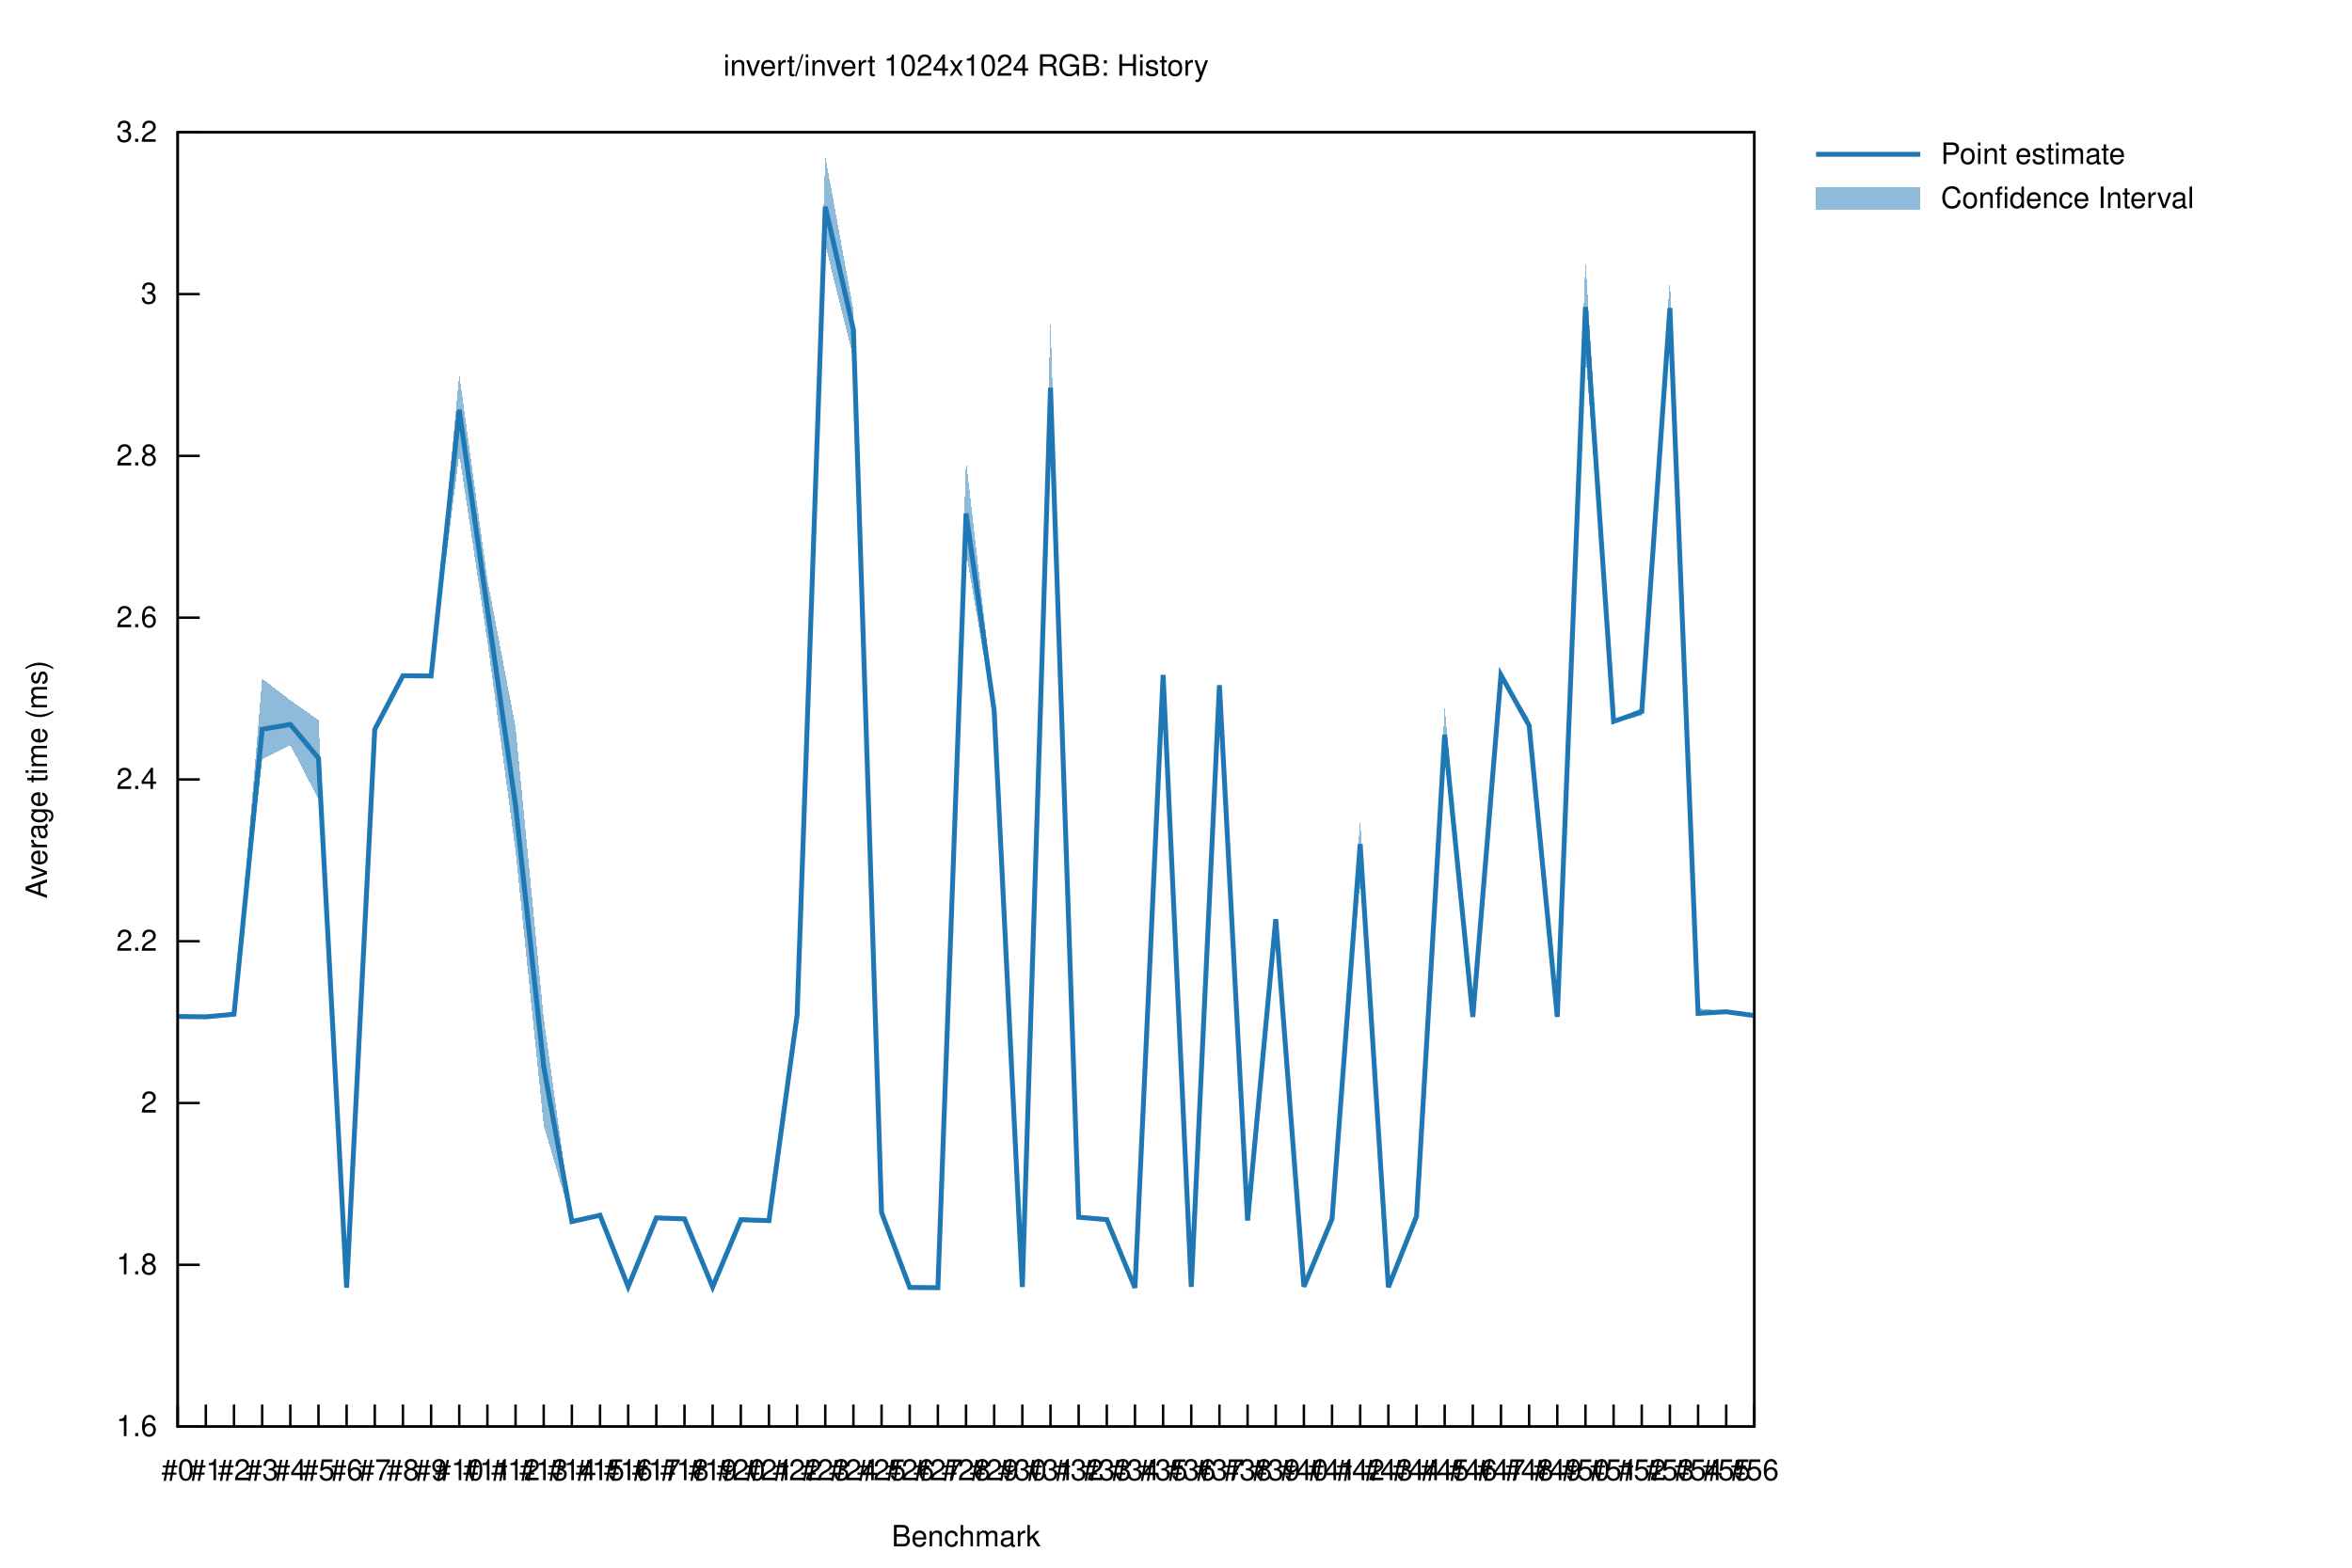
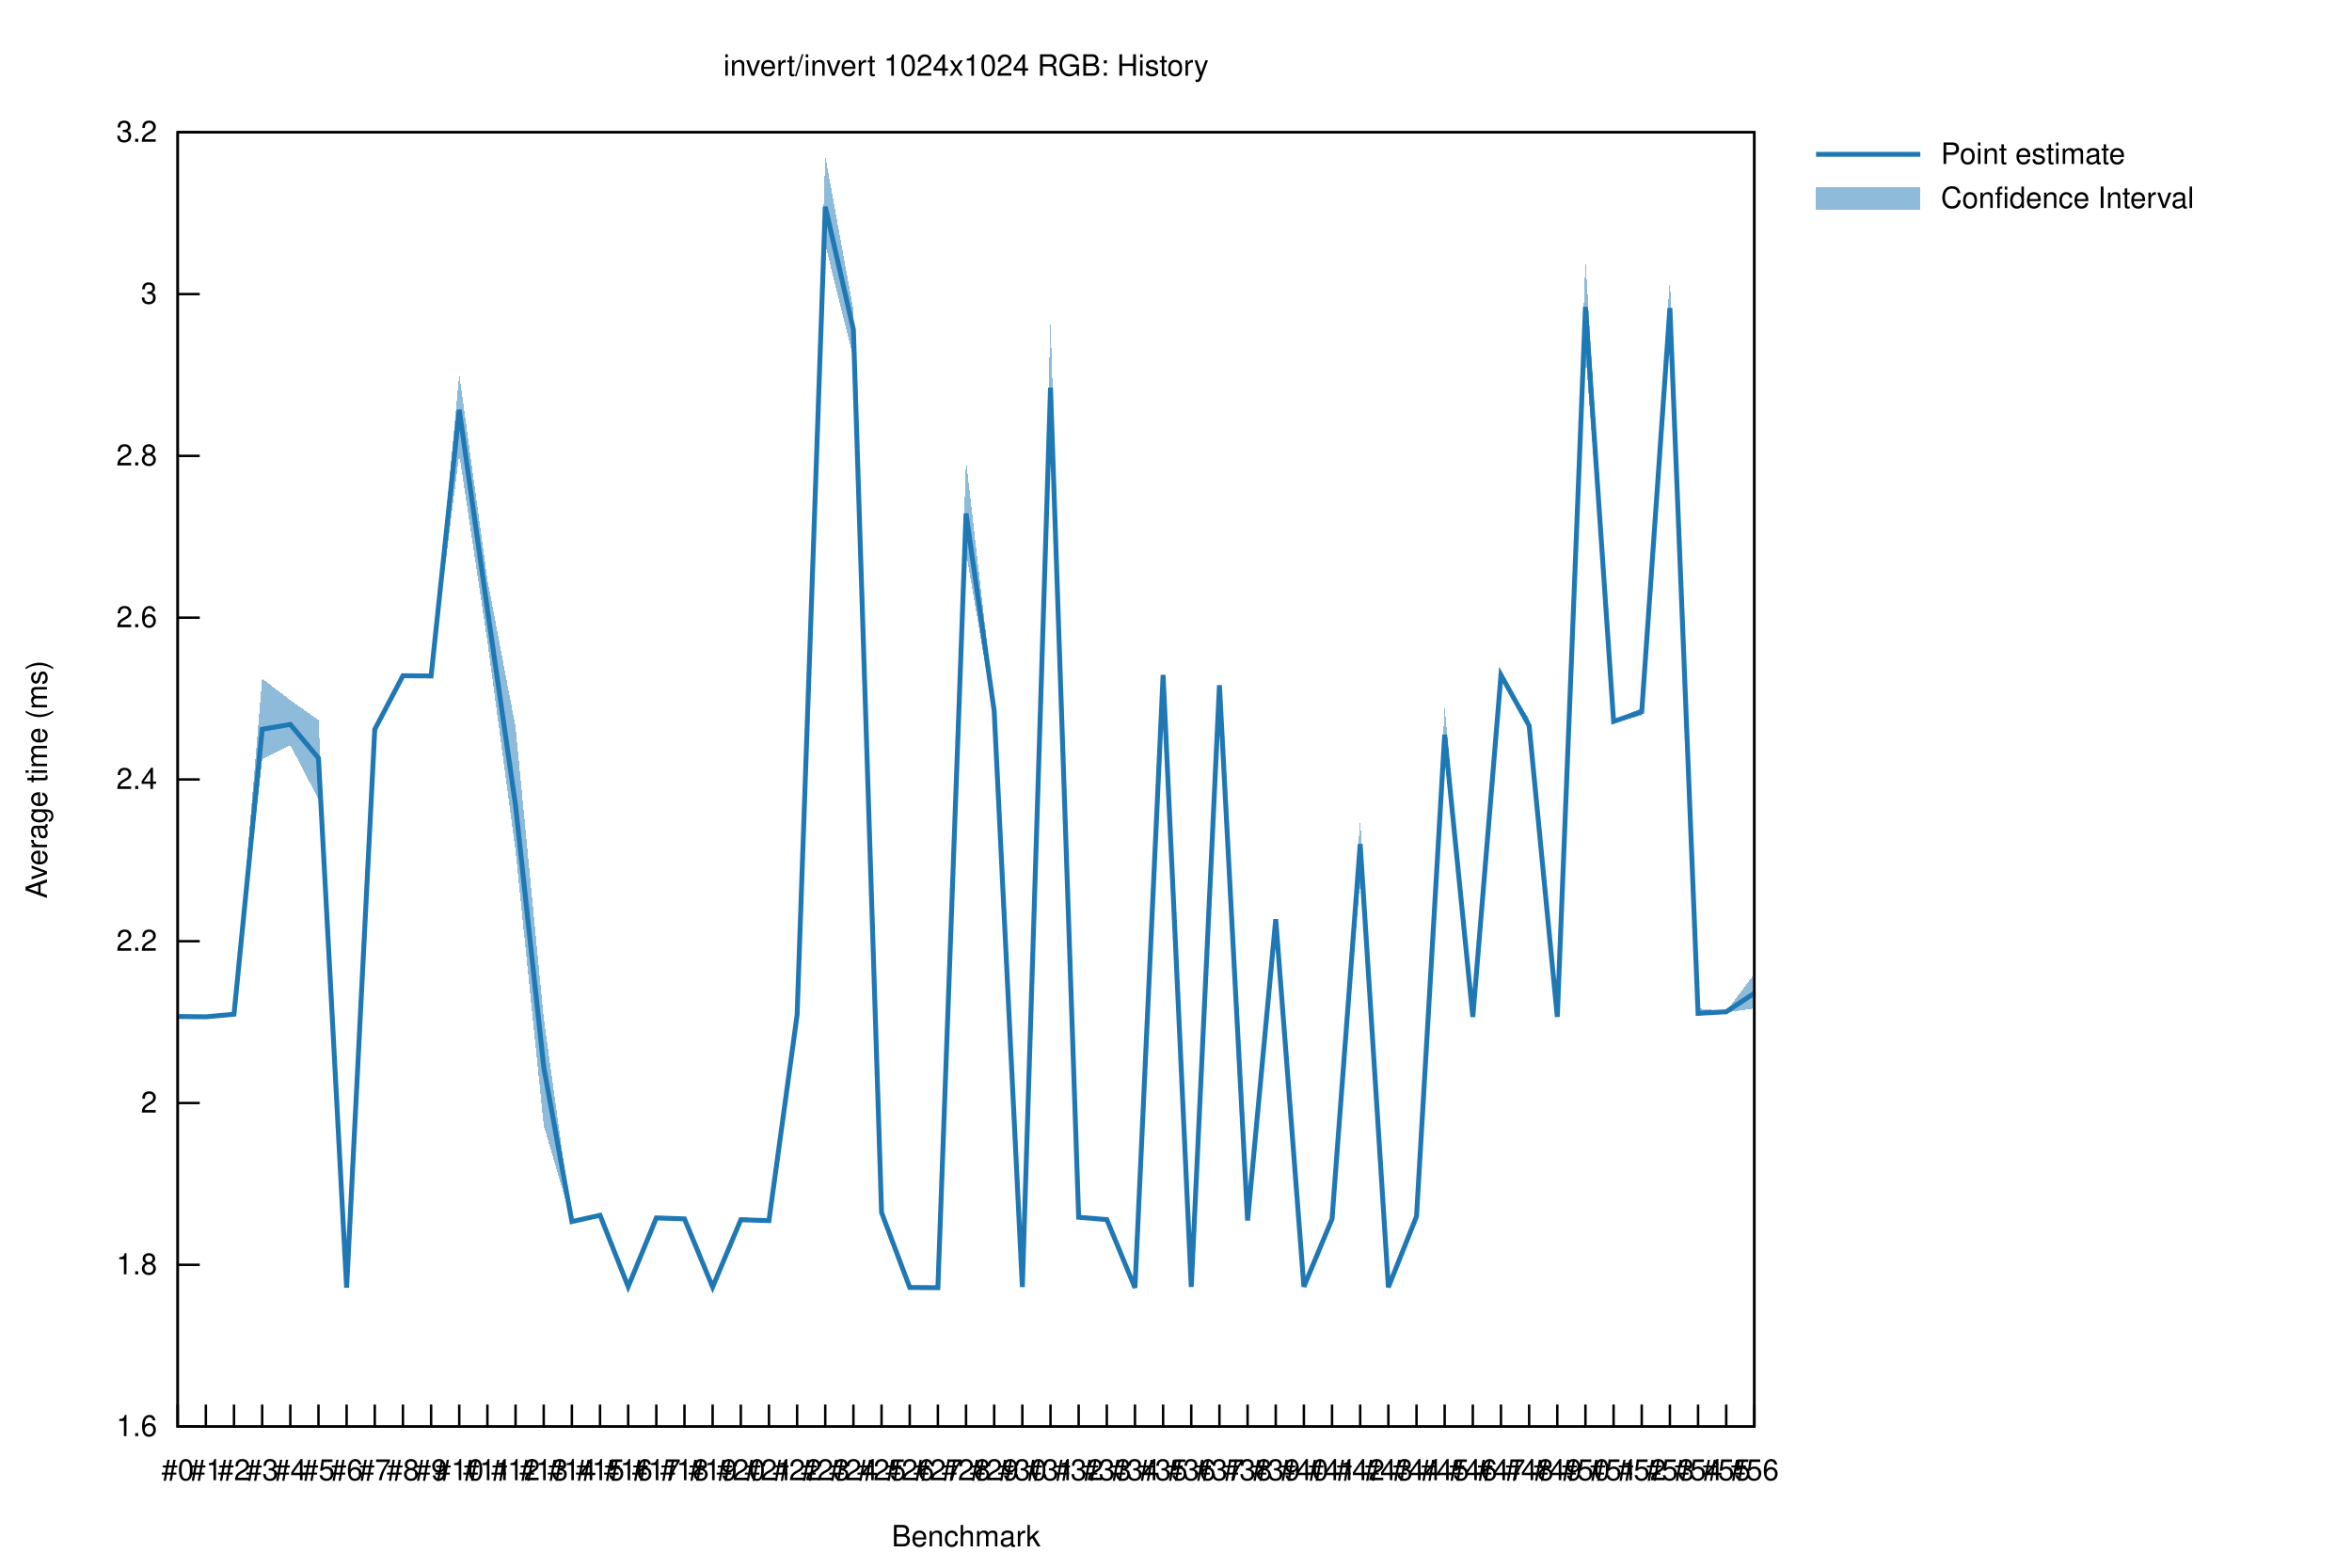
<svg xmlns="http://www.w3.org/2000/svg" xmlns:xlink="http://www.w3.org/1999/xlink" viewBox="0 0 960 640">
  <g id="gnuplot_canvas">
    <rect x="0" y="0" width="960" height="640" fill="none" />
    <defs>
      <circle id="gpDot" r="0.5" stroke-width="0.5" stroke="currentColor" />
      <path id="gpPt0" stroke-width="0.222" stroke="currentColor" d="M-1,0 h2 M0,-1 v2" />
      <path id="gpPt1" stroke-width="0.222" stroke="currentColor" d="M-1,-1 L1,1 M1,-1 L-1,1" />
      <path id="gpPt2" stroke-width="0.222" stroke="currentColor" d="M-1,0 L1,0 M0,-1 L0,1 M-1,-1 L1,1 M-1,1 L1,-1" />
      <rect id="gpPt3" stroke-width="0.222" stroke="currentColor" x="-1" y="-1" width="2" height="2" />
      <rect id="gpPt4" stroke-width="0.222" stroke="currentColor" fill="currentColor" x="-1" y="-1" width="2" height="2" />
      <circle id="gpPt5" stroke-width="0.222" stroke="currentColor" cx="0" cy="0" r="1" />
      <use xlink:href="#gpPt5" id="gpPt6" fill="currentColor" stroke="none" />
      <path id="gpPt7" stroke-width="0.222" stroke="currentColor" d="M0,-1.33 L-1.33,0.67 L1.33,0.67 z" />
      <use xlink:href="#gpPt7" id="gpPt8" fill="currentColor" stroke="none" />
      <use xlink:href="#gpPt7" id="gpPt9" stroke="currentColor" transform="rotate(180)" />
      <use xlink:href="#gpPt9" id="gpPt10" fill="currentColor" stroke="none" />
      <use xlink:href="#gpPt3" id="gpPt11" stroke="currentColor" transform="rotate(45)" />
      <use xlink:href="#gpPt11" id="gpPt12" fill="currentColor" stroke="none" />
      <path id="gpPt13" stroke-width="0.222" stroke="currentColor" d="M0,1.330 L1.265,0.411 L0.782,-1.067 L-0.782,-1.076 L-1.265,0.411 z" />
      <use xlink:href="#gpPt13" id="gpPt14" fill="currentColor" stroke="none" />
      <filter id="textbox" filterUnits="objectBoundingBox" x="0" y="0" height="1" width="1">
        <feFlood flood-color="white" flood-opacity="1" result="bgnd" />
        <feComposite in="SourceGraphic" in2="bgnd" operator="atop" />
      </filter>
      <filter id="greybox" filterUnits="objectBoundingBox" x="0" y="0" height="1" width="1">
        <feFlood flood-color="lightgrey" flood-opacity="1" result="grey" />
        <feComposite in="SourceGraphic" in2="grey" operator="atop" />
      </filter>
    </defs>
    <g fill="none" color="white" stroke="currentColor" stroke-width="1.00" stroke-linecap="butt" stroke-linejoin="miter">
</g>
    <g fill="none" color="black" stroke="currentColor" stroke-width="1.00" stroke-linecap="butt" stroke-linejoin="miter">
      <path stroke="black" d="M72.53,582.40 L81.53,582.40  " />
      <g transform="translate(64.14,586.30)" stroke="none" fill="black" font-family="Helvetica" font-size="12.00" text-anchor="end">
        <text>
          <tspan font-family="Helvetica"> 1.6</tspan>
        </text>
      </g>
    </g>
    <g fill="none" color="black" stroke="currentColor" stroke-width="1.00" stroke-linecap="butt" stroke-linejoin="miter">
      <path stroke="black" d="M72.53,516.35 L81.53,516.35  " />
      <g transform="translate(64.14,520.25)" stroke="none" fill="black" font-family="Helvetica" font-size="12.00" text-anchor="end">
        <text>
          <tspan font-family="Helvetica"> 1.8</tspan>
        </text>
      </g>
    </g>
    <g fill="none" color="black" stroke="currentColor" stroke-width="1.00" stroke-linecap="butt" stroke-linejoin="miter">
      <path stroke="black" d="M72.53,450.30 L81.53,450.30  " />
      <g transform="translate(64.14,454.20)" stroke="none" fill="black" font-family="Helvetica" font-size="12.00" text-anchor="end">
        <text>
          <tspan font-family="Helvetica"> 2</tspan>
        </text>
      </g>
    </g>
    <g fill="none" color="black" stroke="currentColor" stroke-width="1.00" stroke-linecap="butt" stroke-linejoin="miter">
      <path stroke="black" d="M72.53,384.25 L81.53,384.25  " />
      <g transform="translate(64.14,388.15)" stroke="none" fill="black" font-family="Helvetica" font-size="12.00" text-anchor="end">
        <text>
          <tspan font-family="Helvetica"> 2.2</tspan>
        </text>
      </g>
    </g>
    <g fill="none" color="black" stroke="currentColor" stroke-width="1.00" stroke-linecap="butt" stroke-linejoin="miter">
      <path stroke="black" d="M72.53,318.20 L81.53,318.20  " />
      <g transform="translate(64.14,322.10)" stroke="none" fill="black" font-family="Helvetica" font-size="12.00" text-anchor="end">
        <text>
          <tspan font-family="Helvetica"> 2.4</tspan>
        </text>
      </g>
    </g>
    <g fill="none" color="black" stroke="currentColor" stroke-width="1.00" stroke-linecap="butt" stroke-linejoin="miter">
      <path stroke="black" d="M72.53,252.16 L81.53,252.16  " />
      <g transform="translate(64.14,256.06)" stroke="none" fill="black" font-family="Helvetica" font-size="12.00" text-anchor="end">
        <text>
          <tspan font-family="Helvetica"> 2.6</tspan>
        </text>
      </g>
    </g>
    <g fill="none" color="black" stroke="currentColor" stroke-width="1.00" stroke-linecap="butt" stroke-linejoin="miter">
      <path stroke="black" d="M72.53,186.11 L81.53,186.11  " />
      <g transform="translate(64.14,190.01)" stroke="none" fill="black" font-family="Helvetica" font-size="12.00" text-anchor="end">
        <text>
          <tspan font-family="Helvetica"> 2.8</tspan>
        </text>
      </g>
    </g>
    <g fill="none" color="black" stroke="currentColor" stroke-width="1.00" stroke-linecap="butt" stroke-linejoin="miter">
      <path stroke="black" d="M72.53,120.06 L81.53,120.06  " />
      <g transform="translate(64.14,123.96)" stroke="none" fill="black" font-family="Helvetica" font-size="12.00" text-anchor="end">
        <text>
          <tspan font-family="Helvetica"> 3</tspan>
        </text>
      </g>
    </g>
    <g fill="none" color="black" stroke="currentColor" stroke-width="1.00" stroke-linecap="butt" stroke-linejoin="miter">
      <path stroke="black" d="M72.53,54.01 L81.53,54.01  " />
      <g transform="translate(64.14,57.91)" stroke="none" fill="black" font-family="Helvetica" font-size="12.00" text-anchor="end">
        <text>
          <tspan font-family="Helvetica"> 3.2</tspan>
        </text>
      </g>
    </g>
    <g fill="none" color="black" stroke="currentColor" stroke-width="1.00" stroke-linecap="butt" stroke-linejoin="miter">
      <path stroke="black" d="M72.53,582.40 L72.53,573.40  " />
      <g transform="translate(72.53,604.30)" stroke="none" fill="black" font-family="Helvetica" font-size="12.00" text-anchor="middle">
        <text>
          <tspan font-family="Helvetica">#0</tspan>
        </text>
      </g>
    </g>
    <g fill="none" color="black" stroke="currentColor" stroke-width="1.00" stroke-linecap="butt" stroke-linejoin="miter">
      <path stroke="black" d="M84.02,582.40 L84.02,573.40  " />
      <g transform="translate(84.02,604.30)" stroke="none" fill="black" font-family="Helvetica" font-size="12.00" text-anchor="middle">
        <text>
          <tspan font-family="Helvetica">#1</tspan>
        </text>
      </g>
    </g>
    <g fill="none" color="black" stroke="currentColor" stroke-width="1.00" stroke-linecap="butt" stroke-linejoin="miter">
      <path stroke="black" d="M95.51,582.40 L95.51,573.40  " />
      <g transform="translate(95.51,604.30)" stroke="none" fill="black" font-family="Helvetica" font-size="12.00" text-anchor="middle">
        <text>
          <tspan font-family="Helvetica">#2</tspan>
        </text>
      </g>
    </g>
    <g fill="none" color="black" stroke="currentColor" stroke-width="1.00" stroke-linecap="butt" stroke-linejoin="miter">
      <path stroke="black" d="M107.01,582.40 L107.01,573.40  " />
      <g transform="translate(107.01,604.30)" stroke="none" fill="black" font-family="Helvetica" font-size="12.00" text-anchor="middle">
        <text>
          <tspan font-family="Helvetica">#3</tspan>
        </text>
      </g>
    </g>
    <g fill="none" color="black" stroke="currentColor" stroke-width="1.00" stroke-linecap="butt" stroke-linejoin="miter">
      <path stroke="black" d="M118.50,582.40 L118.50,573.40  " />
      <g transform="translate(118.50,604.30)" stroke="none" fill="black" font-family="Helvetica" font-size="12.00" text-anchor="middle">
        <text>
          <tspan font-family="Helvetica">#4</tspan>
        </text>
      </g>
    </g>
    <g fill="none" color="black" stroke="currentColor" stroke-width="1.00" stroke-linecap="butt" stroke-linejoin="miter">
      <path stroke="black" d="M129.99,582.40 L129.99,573.40  " />
      <g transform="translate(129.99,604.30)" stroke="none" fill="black" font-family="Helvetica" font-size="12.00" text-anchor="middle">
        <text>
          <tspan font-family="Helvetica">#5</tspan>
        </text>
      </g>
    </g>
    <g fill="none" color="black" stroke="currentColor" stroke-width="1.00" stroke-linecap="butt" stroke-linejoin="miter">
      <path stroke="black" d="M141.48,582.40 L141.48,573.40  " />
      <g transform="translate(141.48,604.30)" stroke="none" fill="black" font-family="Helvetica" font-size="12.00" text-anchor="middle">
        <text>
          <tspan font-family="Helvetica">#6</tspan>
        </text>
      </g>
    </g>
    <g fill="none" color="black" stroke="currentColor" stroke-width="1.00" stroke-linecap="butt" stroke-linejoin="miter">
      <path stroke="black" d="M152.97,582.40 L152.97,573.40  " />
      <g transform="translate(152.97,604.30)" stroke="none" fill="black" font-family="Helvetica" font-size="12.00" text-anchor="middle">
        <text>
          <tspan font-family="Helvetica">#7</tspan>
        </text>
      </g>
    </g>
    <g fill="none" color="black" stroke="currentColor" stroke-width="1.00" stroke-linecap="butt" stroke-linejoin="miter">
      <path stroke="black" d="M164.46,582.40 L164.46,573.40  " />
      <g transform="translate(164.46,604.30)" stroke="none" fill="black" font-family="Helvetica" font-size="12.00" text-anchor="middle">
        <text>
          <tspan font-family="Helvetica">#8</tspan>
        </text>
      </g>
    </g>
    <g fill="none" color="black" stroke="currentColor" stroke-width="1.00" stroke-linecap="butt" stroke-linejoin="miter">
      <path stroke="black" d="M175.96,582.40 L175.96,573.40  " />
      <g transform="translate(175.96,604.30)" stroke="none" fill="black" font-family="Helvetica" font-size="12.00" text-anchor="middle">
        <text>
          <tspan font-family="Helvetica">#9</tspan>
        </text>
      </g>
    </g>
    <g fill="none" color="black" stroke="currentColor" stroke-width="1.00" stroke-linecap="butt" stroke-linejoin="miter">
      <path stroke="black" d="M187.45,582.40 L187.45,573.40  " />
      <g transform="translate(187.45,604.30)" stroke="none" fill="black" font-family="Helvetica" font-size="12.00" text-anchor="middle">
        <text>
          <tspan font-family="Helvetica">#10</tspan>
        </text>
      </g>
    </g>
    <g fill="none" color="black" stroke="currentColor" stroke-width="1.00" stroke-linecap="butt" stroke-linejoin="miter">
      <path stroke="black" d="M198.94,582.40 L198.94,573.40  " />
      <g transform="translate(198.94,604.30)" stroke="none" fill="black" font-family="Helvetica" font-size="12.00" text-anchor="middle">
        <text>
          <tspan font-family="Helvetica">#11</tspan>
        </text>
      </g>
    </g>
    <g fill="none" color="black" stroke="currentColor" stroke-width="1.00" stroke-linecap="butt" stroke-linejoin="miter">
      <path stroke="black" d="M210.43,582.40 L210.43,573.40  " />
      <g transform="translate(210.43,604.30)" stroke="none" fill="black" font-family="Helvetica" font-size="12.00" text-anchor="middle">
        <text>
          <tspan font-family="Helvetica">#12</tspan>
        </text>
      </g>
    </g>
    <g fill="none" color="black" stroke="currentColor" stroke-width="1.00" stroke-linecap="butt" stroke-linejoin="miter">
      <path stroke="black" d="M221.92,582.40 L221.92,573.40  " />
      <g transform="translate(221.92,604.30)" stroke="none" fill="black" font-family="Helvetica" font-size="12.00" text-anchor="middle">
        <text>
          <tspan font-family="Helvetica">#13</tspan>
        </text>
      </g>
    </g>
    <g fill="none" color="black" stroke="currentColor" stroke-width="1.00" stroke-linecap="butt" stroke-linejoin="miter">
      <path stroke="black" d="M233.42,582.40 L233.42,573.40  " />
      <g transform="translate(233.42,604.30)" stroke="none" fill="black" font-family="Helvetica" font-size="12.00" text-anchor="middle">
        <text>
          <tspan font-family="Helvetica">#14</tspan>
        </text>
      </g>
    </g>
    <g fill="none" color="black" stroke="currentColor" stroke-width="1.00" stroke-linecap="butt" stroke-linejoin="miter">
      <path stroke="black" d="M244.91,582.40 L244.91,573.40  " />
      <g transform="translate(244.91,604.30)" stroke="none" fill="black" font-family="Helvetica" font-size="12.00" text-anchor="middle">
        <text>
          <tspan font-family="Helvetica">#15</tspan>
        </text>
      </g>
    </g>
    <g fill="none" color="black" stroke="currentColor" stroke-width="1.00" stroke-linecap="butt" stroke-linejoin="miter">
      <path stroke="black" d="M256.40,582.40 L256.40,573.40  " />
      <g transform="translate(256.40,604.30)" stroke="none" fill="black" font-family="Helvetica" font-size="12.00" text-anchor="middle">
        <text>
          <tspan font-family="Helvetica">#16</tspan>
        </text>
      </g>
    </g>
    <g fill="none" color="black" stroke="currentColor" stroke-width="1.00" stroke-linecap="butt" stroke-linejoin="miter">
      <path stroke="black" d="M267.89,582.40 L267.89,573.40  " />
      <g transform="translate(267.89,604.30)" stroke="none" fill="black" font-family="Helvetica" font-size="12.00" text-anchor="middle">
        <text>
          <tspan font-family="Helvetica">#17</tspan>
        </text>
      </g>
    </g>
    <g fill="none" color="black" stroke="currentColor" stroke-width="1.00" stroke-linecap="butt" stroke-linejoin="miter">
      <path stroke="black" d="M279.38,582.40 L279.38,573.40  " />
      <g transform="translate(279.38,604.30)" stroke="none" fill="black" font-family="Helvetica" font-size="12.00" text-anchor="middle">
        <text>
          <tspan font-family="Helvetica">#18</tspan>
        </text>
      </g>
    </g>
    <g fill="none" color="black" stroke="currentColor" stroke-width="1.00" stroke-linecap="butt" stroke-linejoin="miter">
      <path stroke="black" d="M290.87,582.40 L290.87,573.40  " />
      <g transform="translate(290.87,604.30)" stroke="none" fill="black" font-family="Helvetica" font-size="12.00" text-anchor="middle">
        <text>
          <tspan font-family="Helvetica">#19</tspan>
        </text>
      </g>
    </g>
    <g fill="none" color="black" stroke="currentColor" stroke-width="1.00" stroke-linecap="butt" stroke-linejoin="miter">
      <path stroke="black" d="M302.37,582.40 L302.37,573.40  " />
      <g transform="translate(302.37,604.30)" stroke="none" fill="black" font-family="Helvetica" font-size="12.00" text-anchor="middle">
        <text>
          <tspan font-family="Helvetica">#20</tspan>
        </text>
      </g>
    </g>
    <g fill="none" color="black" stroke="currentColor" stroke-width="1.00" stroke-linecap="butt" stroke-linejoin="miter">
      <path stroke="black" d="M313.86,582.40 L313.86,573.40  " />
      <g transform="translate(313.86,604.30)" stroke="none" fill="black" font-family="Helvetica" font-size="12.00" text-anchor="middle">
        <text>
          <tspan font-family="Helvetica">#21</tspan>
        </text>
      </g>
    </g>
    <g fill="none" color="black" stroke="currentColor" stroke-width="1.00" stroke-linecap="butt" stroke-linejoin="miter">
      <path stroke="black" d="M325.35,582.40 L325.35,573.40  " />
      <g transform="translate(325.35,604.30)" stroke="none" fill="black" font-family="Helvetica" font-size="12.00" text-anchor="middle">
        <text>
          <tspan font-family="Helvetica">#22</tspan>
        </text>
      </g>
    </g>
    <g fill="none" color="black" stroke="currentColor" stroke-width="1.00" stroke-linecap="butt" stroke-linejoin="miter">
      <path stroke="black" d="M336.84,582.40 L336.84,573.40  " />
      <g transform="translate(336.84,604.30)" stroke="none" fill="black" font-family="Helvetica" font-size="12.00" text-anchor="middle">
        <text>
          <tspan font-family="Helvetica">#23</tspan>
        </text>
      </g>
    </g>
    <g fill="none" color="black" stroke="currentColor" stroke-width="1.00" stroke-linecap="butt" stroke-linejoin="miter">
      <path stroke="black" d="M348.33,582.40 L348.33,573.40  " />
      <g transform="translate(348.33,604.30)" stroke="none" fill="black" font-family="Helvetica" font-size="12.00" text-anchor="middle">
        <text>
          <tspan font-family="Helvetica">#24</tspan>
        </text>
      </g>
    </g>
    <g fill="none" color="black" stroke="currentColor" stroke-width="1.00" stroke-linecap="butt" stroke-linejoin="miter">
      <path stroke="black" d="M359.82,582.40 L359.82,573.40  " />
      <g transform="translate(359.82,604.30)" stroke="none" fill="black" font-family="Helvetica" font-size="12.00" text-anchor="middle">
        <text>
          <tspan font-family="Helvetica">#25</tspan>
        </text>
      </g>
    </g>
    <g fill="none" color="black" stroke="currentColor" stroke-width="1.00" stroke-linecap="butt" stroke-linejoin="miter">
      <path stroke="black" d="M371.32,582.40 L371.32,573.40  " />
      <g transform="translate(371.32,604.30)" stroke="none" fill="black" font-family="Helvetica" font-size="12.00" text-anchor="middle">
        <text>
          <tspan font-family="Helvetica">#26</tspan>
        </text>
      </g>
    </g>
    <g fill="none" color="black" stroke="currentColor" stroke-width="1.00" stroke-linecap="butt" stroke-linejoin="miter">
      <path stroke="black" d="M382.81,582.40 L382.81,573.40  " />
      <g transform="translate(382.81,604.30)" stroke="none" fill="black" font-family="Helvetica" font-size="12.00" text-anchor="middle">
        <text>
          <tspan font-family="Helvetica">#27</tspan>
        </text>
      </g>
    </g>
    <g fill="none" color="black" stroke="currentColor" stroke-width="1.00" stroke-linecap="butt" stroke-linejoin="miter">
      <path stroke="black" d="M394.30,582.40 L394.30,573.40  " />
      <g transform="translate(394.30,604.30)" stroke="none" fill="black" font-family="Helvetica" font-size="12.00" text-anchor="middle">
        <text>
          <tspan font-family="Helvetica">#28</tspan>
        </text>
      </g>
    </g>
    <g fill="none" color="black" stroke="currentColor" stroke-width="1.00" stroke-linecap="butt" stroke-linejoin="miter">
      <path stroke="black" d="M405.79,582.40 L405.79,573.40  " />
      <g transform="translate(405.79,604.30)" stroke="none" fill="black" font-family="Helvetica" font-size="12.00" text-anchor="middle">
        <text>
          <tspan font-family="Helvetica">#29</tspan>
        </text>
      </g>
    </g>
    <g fill="none" color="black" stroke="currentColor" stroke-width="1.00" stroke-linecap="butt" stroke-linejoin="miter">
      <path stroke="black" d="M417.28,582.40 L417.28,573.40  " />
      <g transform="translate(417.28,604.30)" stroke="none" fill="black" font-family="Helvetica" font-size="12.00" text-anchor="middle">
        <text>
          <tspan font-family="Helvetica">#30</tspan>
        </text>
      </g>
    </g>
    <g fill="none" color="black" stroke="currentColor" stroke-width="1.00" stroke-linecap="butt" stroke-linejoin="miter">
      <path stroke="black" d="M428.78,582.40 L428.78,573.40  " />
      <g transform="translate(428.78,604.30)" stroke="none" fill="black" font-family="Helvetica" font-size="12.00" text-anchor="middle">
        <text>
          <tspan font-family="Helvetica">#31</tspan>
        </text>
      </g>
    </g>
    <g fill="none" color="black" stroke="currentColor" stroke-width="1.00" stroke-linecap="butt" stroke-linejoin="miter">
      <path stroke="black" d="M440.27,582.40 L440.27,573.40  " />
      <g transform="translate(440.27,604.30)" stroke="none" fill="black" font-family="Helvetica" font-size="12.00" text-anchor="middle">
        <text>
          <tspan font-family="Helvetica">#32</tspan>
        </text>
      </g>
    </g>
    <g fill="none" color="black" stroke="currentColor" stroke-width="1.00" stroke-linecap="butt" stroke-linejoin="miter">
      <path stroke="black" d="M451.76,582.40 L451.76,573.40  " />
      <g transform="translate(451.76,604.30)" stroke="none" fill="black" font-family="Helvetica" font-size="12.00" text-anchor="middle">
        <text>
          <tspan font-family="Helvetica">#33</tspan>
        </text>
      </g>
    </g>
    <g fill="none" color="black" stroke="currentColor" stroke-width="1.00" stroke-linecap="butt" stroke-linejoin="miter">
      <path stroke="black" d="M463.25,582.40 L463.25,573.40  " />
      <g transform="translate(463.25,604.30)" stroke="none" fill="black" font-family="Helvetica" font-size="12.00" text-anchor="middle">
        <text>
          <tspan font-family="Helvetica">#34</tspan>
        </text>
      </g>
    </g>
    <g fill="none" color="black" stroke="currentColor" stroke-width="1.00" stroke-linecap="butt" stroke-linejoin="miter">
      <path stroke="black" d="M474.74,582.40 L474.74,573.40  " />
      <g transform="translate(474.74,604.30)" stroke="none" fill="black" font-family="Helvetica" font-size="12.00" text-anchor="middle">
        <text>
          <tspan font-family="Helvetica">#35</tspan>
        </text>
      </g>
    </g>
    <g fill="none" color="black" stroke="currentColor" stroke-width="1.00" stroke-linecap="butt" stroke-linejoin="miter">
      <path stroke="black" d="M486.23,582.40 L486.23,573.40  " />
      <g transform="translate(486.23,604.30)" stroke="none" fill="black" font-family="Helvetica" font-size="12.00" text-anchor="middle">
        <text>
          <tspan font-family="Helvetica">#36</tspan>
        </text>
      </g>
    </g>
    <g fill="none" color="black" stroke="currentColor" stroke-width="1.00" stroke-linecap="butt" stroke-linejoin="miter">
      <path stroke="black" d="M497.73,582.40 L497.73,573.40  " />
      <g transform="translate(497.73,604.30)" stroke="none" fill="black" font-family="Helvetica" font-size="12.00" text-anchor="middle">
        <text>
          <tspan font-family="Helvetica">#37</tspan>
        </text>
      </g>
    </g>
    <g fill="none" color="black" stroke="currentColor" stroke-width="1.00" stroke-linecap="butt" stroke-linejoin="miter">
      <path stroke="black" d="M509.22,582.40 L509.22,573.40  " />
      <g transform="translate(509.22,604.30)" stroke="none" fill="black" font-family="Helvetica" font-size="12.00" text-anchor="middle">
        <text>
          <tspan font-family="Helvetica">#38</tspan>
        </text>
      </g>
    </g>
    <g fill="none" color="black" stroke="currentColor" stroke-width="1.00" stroke-linecap="butt" stroke-linejoin="miter">
      <path stroke="black" d="M520.71,582.40 L520.71,573.40  " />
      <g transform="translate(520.71,604.30)" stroke="none" fill="black" font-family="Helvetica" font-size="12.00" text-anchor="middle">
        <text>
          <tspan font-family="Helvetica">#39</tspan>
        </text>
      </g>
    </g>
    <g fill="none" color="black" stroke="currentColor" stroke-width="1.00" stroke-linecap="butt" stroke-linejoin="miter">
      <path stroke="black" d="M532.20,582.40 L532.20,573.40  " />
      <g transform="translate(532.20,604.30)" stroke="none" fill="black" font-family="Helvetica" font-size="12.00" text-anchor="middle">
        <text>
          <tspan font-family="Helvetica">#40</tspan>
        </text>
      </g>
    </g>
    <g fill="none" color="black" stroke="currentColor" stroke-width="1.00" stroke-linecap="butt" stroke-linejoin="miter">
      <path stroke="black" d="M543.69,582.40 L543.69,573.40  " />
      <g transform="translate(543.69,604.30)" stroke="none" fill="black" font-family="Helvetica" font-size="12.00" text-anchor="middle">
        <text>
          <tspan font-family="Helvetica">#41</tspan>
        </text>
      </g>
    </g>
    <g fill="none" color="black" stroke="currentColor" stroke-width="1.00" stroke-linecap="butt" stroke-linejoin="miter">
      <path stroke="black" d="M555.18,582.40 L555.18,573.40  " />
      <g transform="translate(555.18,604.30)" stroke="none" fill="black" font-family="Helvetica" font-size="12.00" text-anchor="middle">
        <text>
          <tspan font-family="Helvetica">#42</tspan>
        </text>
      </g>
    </g>
    <g fill="none" color="black" stroke="currentColor" stroke-width="1.00" stroke-linecap="butt" stroke-linejoin="miter">
      <path stroke="black" d="M566.68,582.40 L566.68,573.40  " />
      <g transform="translate(566.68,604.30)" stroke="none" fill="black" font-family="Helvetica" font-size="12.00" text-anchor="middle">
        <text>
          <tspan font-family="Helvetica">#43</tspan>
        </text>
      </g>
    </g>
    <g fill="none" color="black" stroke="currentColor" stroke-width="1.00" stroke-linecap="butt" stroke-linejoin="miter">
      <path stroke="black" d="M578.17,582.40 L578.17,573.40  " />
      <g transform="translate(578.17,604.30)" stroke="none" fill="black" font-family="Helvetica" font-size="12.00" text-anchor="middle">
        <text>
          <tspan font-family="Helvetica">#44</tspan>
        </text>
      </g>
    </g>
    <g fill="none" color="black" stroke="currentColor" stroke-width="1.00" stroke-linecap="butt" stroke-linejoin="miter">
      <path stroke="black" d="M589.66,582.40 L589.66,573.40  " />
      <g transform="translate(589.66,604.30)" stroke="none" fill="black" font-family="Helvetica" font-size="12.00" text-anchor="middle">
        <text>
          <tspan font-family="Helvetica">#45</tspan>
        </text>
      </g>
    </g>
    <g fill="none" color="black" stroke="currentColor" stroke-width="1.00" stroke-linecap="butt" stroke-linejoin="miter">
      <path stroke="black" d="M601.15,582.40 L601.15,573.40  " />
      <g transform="translate(601.15,604.30)" stroke="none" fill="black" font-family="Helvetica" font-size="12.00" text-anchor="middle">
        <text>
          <tspan font-family="Helvetica">#46</tspan>
        </text>
      </g>
    </g>
    <g fill="none" color="black" stroke="currentColor" stroke-width="1.00" stroke-linecap="butt" stroke-linejoin="miter">
      <path stroke="black" d="M612.64,582.40 L612.64,573.40  " />
      <g transform="translate(612.64,604.30)" stroke="none" fill="black" font-family="Helvetica" font-size="12.00" text-anchor="middle">
        <text>
          <tspan font-family="Helvetica">#47</tspan>
        </text>
      </g>
    </g>
    <g fill="none" color="black" stroke="currentColor" stroke-width="1.00" stroke-linecap="butt" stroke-linejoin="miter">
      <path stroke="black" d="M624.14,582.40 L624.14,573.40  " />
      <g transform="translate(624.14,604.30)" stroke="none" fill="black" font-family="Helvetica" font-size="12.00" text-anchor="middle">
        <text>
          <tspan font-family="Helvetica">#48</tspan>
        </text>
      </g>
    </g>
    <g fill="none" color="black" stroke="currentColor" stroke-width="1.00" stroke-linecap="butt" stroke-linejoin="miter">
      <path stroke="black" d="M635.63,582.40 L635.63,573.40  " />
      <g transform="translate(635.63,604.30)" stroke="none" fill="black" font-family="Helvetica" font-size="12.00" text-anchor="middle">
        <text>
          <tspan font-family="Helvetica">#49</tspan>
        </text>
      </g>
    </g>
    <g fill="none" color="black" stroke="currentColor" stroke-width="1.00" stroke-linecap="butt" stroke-linejoin="miter">
      <path stroke="black" d="M647.12,582.40 L647.12,573.40  " />
      <g transform="translate(647.12,604.30)" stroke="none" fill="black" font-family="Helvetica" font-size="12.00" text-anchor="middle">
        <text>
          <tspan font-family="Helvetica">#50</tspan>
        </text>
      </g>
    </g>
    <g fill="none" color="black" stroke="currentColor" stroke-width="1.00" stroke-linecap="butt" stroke-linejoin="miter">
      <path stroke="black" d="M658.61,582.40 L658.61,573.40  " />
      <g transform="translate(658.61,604.30)" stroke="none" fill="black" font-family="Helvetica" font-size="12.00" text-anchor="middle">
        <text>
          <tspan font-family="Helvetica">#51</tspan>
        </text>
      </g>
    </g>
    <g fill="none" color="black" stroke="currentColor" stroke-width="1.00" stroke-linecap="butt" stroke-linejoin="miter">
      <path stroke="black" d="M670.10,582.40 L670.10,573.40  " />
      <g transform="translate(670.10,604.30)" stroke="none" fill="black" font-family="Helvetica" font-size="12.00" text-anchor="middle">
        <text>
          <tspan font-family="Helvetica">#52</tspan>
        </text>
      </g>
    </g>
    <g fill="none" color="black" stroke="currentColor" stroke-width="1.00" stroke-linecap="butt" stroke-linejoin="miter">
      <path stroke="black" d="M681.59,582.40 L681.59,573.40  " />
      <g transform="translate(681.59,604.30)" stroke="none" fill="black" font-family="Helvetica" font-size="12.00" text-anchor="middle">
        <text>
          <tspan font-family="Helvetica">#53</tspan>
        </text>
      </g>
    </g>
    <g fill="none" color="black" stroke="currentColor" stroke-width="1.00" stroke-linecap="butt" stroke-linejoin="miter">
      <path stroke="black" d="M693.09,582.40 L693.09,573.40  " />
      <g transform="translate(693.09,604.30)" stroke="none" fill="black" font-family="Helvetica" font-size="12.00" text-anchor="middle">
        <text>
          <tspan font-family="Helvetica">#54</tspan>
        </text>
      </g>
    </g>
    <g fill="none" color="black" stroke="currentColor" stroke-width="1.00" stroke-linecap="butt" stroke-linejoin="miter">
      <path stroke="black" d="M704.58,582.40 L704.58,573.40  " />
      <g transform="translate(704.58,604.30)" stroke="none" fill="black" font-family="Helvetica" font-size="12.00" text-anchor="middle">
        <text>
          <tspan font-family="Helvetica">#55</tspan>
        </text>
      </g>
    </g>
    <g fill="none" color="black" stroke="currentColor" stroke-width="1.00" stroke-linecap="butt" stroke-linejoin="miter">
      <path stroke="black" d="M716.07,582.40 L716.07,573.40  " />
      <g transform="translate(716.07,604.30)" stroke="none" fill="black" font-family="Helvetica" font-size="12.00" text-anchor="middle">
        <text>
          <tspan font-family="Helvetica">#56</tspan>
        </text>
      </g>
    </g>
    <g fill="none" color="black" stroke="currentColor" stroke-width="1.00" stroke-linecap="butt" stroke-linejoin="miter">
</g>
    <g fill="none" color="black" stroke="currentColor" stroke-width="1.00" stroke-linecap="butt" stroke-linejoin="miter">
      <path stroke="black" d="M72.53,54.01 L72.53,582.40 L716.07,582.40 L716.07,54.01 L72.53,54.01 Z  " />
    </g>
    <g fill="none" color="black" stroke="currentColor" stroke-width="1.00" stroke-linecap="butt" stroke-linejoin="miter">
      <g transform="translate(19.18,318.21) rotate(270)" stroke="none" fill="black" font-family="Helvetica" font-size="12.00" text-anchor="middle">
        <text>
          <tspan font-family="Helvetica">Average time (ms)</tspan>
        </text>
      </g>
    </g>
    <g fill="none" color="black" stroke="currentColor" stroke-width="1.00" stroke-linecap="butt" stroke-linejoin="miter">
      <g transform="translate(394.30,631.30)" stroke="none" fill="black" font-family="Helvetica" font-size="12.00" text-anchor="middle">
        <text>
          <tspan font-family="Helvetica">Benchmark</tspan>
        </text>
      </g>
    </g>
    <g fill="none" color="black" stroke="currentColor" stroke-width="1.00" stroke-linecap="butt" stroke-linejoin="miter">
</g>
    <g id="gnuplot_plot_1">
      <g fill="none" color="white" stroke="currentColor" stroke-width="2.00" stroke-linecap="butt" stroke-linejoin="miter">
</g>
      <g fill="none" color="black" stroke="currentColor" stroke-width="2.00" stroke-linecap="butt" stroke-linejoin="miter">
        <g transform="translate(792.19,66.91)" stroke="none" fill="black" font-family="Helvetica" font-size="12.00" text-anchor="start">
          <text>
            <tspan font-family="Helvetica">Point estimate</tspan>
          </text>
        </g>
      </g>
      <g fill="none" color="black" stroke="currentColor" stroke-width="2.00" stroke-linecap="butt" stroke-linejoin="miter">
-         <path stroke="rgb( 31, 120, 180)" d="M741.24,63.01 L783.80,63.01 M72.53,414.97 L84.02,415.11 L95.51,414.05 L107.01,297.72 L118.50,295.75 L129.99,309.49   L141.48,525.66 L152.97,297.75 L164.46,275.86 L175.96,275.97 L187.45,167.28 L198.94,248.81 L210.43,328.83 L221.92,435.49   L233.42,498.70 L244.91,496.13 L256.40,525.28 L267.89,497.21 L279.38,497.60 L290.87,525.44 L302.37,497.96 L313.86,498.31   L325.35,414.36 L336.84,84.38 L348.33,134.57 L359.82,495.00 L371.32,525.60 L382.81,525.69 L394.30,209.63 L405.79,290.24   L417.28,525.42 L428.78,158.27 L440.27,496.93 L451.76,497.89 L463.25,525.74 L474.74,275.54 L486.23,525.38 L497.73,279.74   L509.22,498.28 L520.71,375.25 L532.20,525.29 L543.69,497.64 L555.18,344.57 L566.68,525.51 L578.17,496.58 L589.66,299.94   L601.15,415.17 L612.64,275.57 L624.14,296.24 L635.63,415.14 L647.12,125.31 L658.61,294.51 L670.10,290.55 L681.59,125.73   L693.09,413.69 L704.58,413.05 L716.07,414.60  " />
+         <path stroke="rgb( 31, 120, 180)" d="M741.24,63.01 L783.80,63.01 M72.53,414.97 L84.02,415.11 L95.51,414.05 L107.01,297.72 L118.50,295.75 L129.99,309.49   L141.48,525.66 L152.97,297.75 L164.46,275.86 L175.96,275.97 L187.45,167.28 L198.94,248.81 L210.43,328.83 L221.92,435.49   L233.42,498.70 L244.91,496.13 L256.40,525.28 L267.89,497.21 L279.38,497.60 L290.87,525.44 L302.37,497.96 L313.86,498.31   L325.35,414.36 L336.84,84.38 L348.33,134.57 L359.82,495.00 L371.32,525.60 L382.81,525.69 L394.30,209.63 L405.79,290.24   L417.28,525.42 L428.78,158.27 L440.27,496.93 L451.76,497.89 L463.25,525.74 L474.74,275.54 L486.23,525.38 L497.73,279.74   L509.22,498.28 L520.71,375.25 L532.20,525.29 L543.69,497.64 L555.18,344.57 L566.68,525.51 L578.17,496.58 L589.66,299.94   L601.15,415.17 L612.64,275.57 L624.14,296.24 L635.63,415.14 L647.12,125.31 L658.61,294.51 L670.10,290.55 L681.59,125.73   L693.09,413.69 L704.58,413.05 L716.07,405.45  " />
      </g>
    </g>
    <g id="gnuplot_plot_2">
      <g fill="none" color="white" stroke="rgb( 31, 120, 180)" stroke-width="1.00" stroke-linecap="butt" stroke-linejoin="miter">
</g>
      <g fill="none" color="black" stroke="currentColor" stroke-width="1.00" stroke-linecap="butt" stroke-linejoin="miter">
        <g transform="translate(792.19,84.91)" stroke="none" fill="black" font-family="Helvetica" font-size="12.00" text-anchor="start">
          <text>
            <tspan font-family="Helvetica">Confidence Interval</tspan>
          </text>
        </g>
      </g>
      <g fill="none" color="black" stroke="currentColor" stroke-width="1.00" stroke-linecap="butt" stroke-linejoin="miter">
        <g stroke="none" shape-rendering="crispEdges">
          <polygon fill="rgb( 31, 120, 180)" fill-opacity="0.5" points="741.24,85.51 783.80,85.51 783.80,76.51 741.24,76.51 " />
-           <polygon fill="rgb( 31, 120, 180)" fill-opacity="0.5" points="72.53,414.87 84.02,415.09 95.51,413.91 107.01,277.04 118.50,285.83 129.99,293.93 141.48,525.56 152.97,297.57 164.46,275.79 175.96,275.85 187.45,152.69 198.94,236.65 210.43,296.84 221.92,415.57 233.42,498.66 244.91,495.89 256.40,524.89 267.89,497.01 279.38,497.50 290.87,525.38 302.37,496.72 313.86,498.19 325.35,414.23 336.84,63.70 348.33,126.58 359.82,494.62 371.32,525.48 382.81,525.64 394.30,187.83 405.79,287.99 417.28,525.27 428.78,131.15 440.27,496.77 451.76,497.75 463.25,525.70 474.74,273.85 486.23,525.25 497.73,276.98 509.22,498.11 520.71,375.01 532.20,525.23 543.69,497.32 555.18,334.58 566.68,525.45 578.17,496.43 589.66,288.84 601.15,415.14 612.64,275.37 624.14,293.47 635.63,415.06 647.12,105.90 658.61,294.05 670.10,289.04 681.59,113.61 693.09,411.68 704.58,412.82 716.07,414.49 716.07,414.65 704.58,413.30 693.09,414.69 681.59,131.98 670.10,292.01 658.61,295.15 647.12,143.63 635.63,415.19 624.14,297.89 612.64,275.76 601.15,415.19 589.66,309.96 578.17,496.66 566.68,525.55 555.18,358.92 543.69,497.79 532.20,525.36 520.71,375.52 509.22,498.43 497.73,282.16 486.23,525.52 474.74,277.24 463.25,525.76 451.76,498.05 440.27,497.14 428.78,171.22 417.28,525.50 405.79,292.66 394.30,225.49 382.81,525.71 371.32,525.65 359.82,495.43 348.33,146.01 336.84,99.90 325.35,414.44 313.86,498.43 302.37,498.59 290.87,525.49 279.38,497.66 267.89,497.34 256.40,525.56 244.91,496.29 233.42,498.72 221.92,459.47 210.43,347.38 198.94,261.88 187.45,185.43 175.96,276.05 164.46,275.93 152.97,297.87 141.48,525.72 129.99,326.35 118.50,304.17 107.01,309.91 95.51,414.18 84.02,415.14 72.53,415.02 " />
+           <polygon fill="rgb( 31, 120, 180)" fill-opacity="0.5" points="72.53,414.87 84.02,415.09 95.51,413.91 107.01,277.04 118.50,285.83 129.99,293.93 141.48,525.56 152.97,297.57 164.46,275.79 175.96,275.85 187.45,152.69 198.94,236.65 210.43,296.84 221.92,415.57 233.42,498.66 244.91,495.89 256.40,524.89 267.89,497.01 279.38,497.50 290.87,525.38 302.37,496.72 313.86,498.19 325.35,414.23 336.84,63.70 348.33,126.58 359.82,494.62 371.32,525.48 382.81,525.64 394.30,187.83 405.79,287.99 417.28,525.27 428.78,131.15 440.27,496.77 451.76,497.75 463.25,525.70 474.74,273.85 486.23,525.25 497.73,276.98 509.22,498.11 520.71,375.01 532.20,525.23 543.69,497.32 555.18,334.58 566.68,525.45 578.17,496.43 589.66,288.84 601.15,415.14 612.64,275.37 624.14,293.47 635.63,415.06 647.12,105.90 658.61,294.05 670.10,289.04 681.59,113.61 693.09,411.68 704.58,412.82 716.07,397.59 716.07,411.68 704.58,413.30 693.09,414.69 681.59,131.98 670.10,292.01 658.61,295.15 647.12,143.63 635.63,415.19 624.14,297.89 612.64,275.76 601.15,415.19 589.66,309.96 578.17,496.66 566.68,525.55 555.18,358.92 543.69,497.79 532.20,525.36 520.71,375.52 509.22,498.43 497.73,282.16 486.23,525.52 474.74,277.24 463.25,525.76 451.76,498.05 440.27,497.14 428.78,171.22 417.28,525.50 405.79,292.66 394.30,225.49 382.81,525.71 371.32,525.65 359.82,495.43 348.33,146.01 336.84,99.90 325.35,414.44 313.86,498.43 302.37,498.59 290.87,525.49 279.38,497.66 267.89,497.34 256.40,525.56 244.91,496.29 233.42,498.72 221.92,459.47 210.43,347.38 198.94,261.88 187.45,185.43 175.96,276.05 164.46,275.93 152.97,297.87 141.48,525.72 129.99,326.35 118.50,304.17 107.01,309.91 95.51,414.18 84.02,415.14 72.53,415.02 " />
        </g>
      </g>
    </g>
    <g fill="none" color="white" stroke="rgb( 31, 120, 180)" stroke-width="2.00" stroke-linecap="butt" stroke-linejoin="miter">
</g>
    <g fill="none" color="black" stroke="currentColor" stroke-width="2.00" stroke-linecap="butt" stroke-linejoin="miter">
</g>
    <g fill="none" color="black" stroke="black" stroke-width="1.00" stroke-linecap="butt" stroke-linejoin="miter">
</g>
    <g fill="none" color="black" stroke="currentColor" stroke-width="1.00" stroke-linecap="butt" stroke-linejoin="miter">
      <path stroke="black" d="M72.53,54.01 L72.53,582.40 L716.07,582.40 L716.07,54.01 L72.53,54.01 Z  " />
    </g>
    <g fill="none" color="black" stroke="currentColor" stroke-width="1.00" stroke-linecap="butt" stroke-linejoin="miter">
      <g transform="translate(394.30,30.91)" stroke="none" fill="black" font-family="Helvetica" font-size="12.00" text-anchor="middle">
        <text>
          <tspan font-family="Helvetica">invert/invert 1024x1024 RGB: History</tspan>
        </text>
      </g>
    </g>
    <g fill="none" color="black" stroke="currentColor" stroke-width="1.00" stroke-linecap="butt" stroke-linejoin="miter">
</g>
  </g>
</svg>
